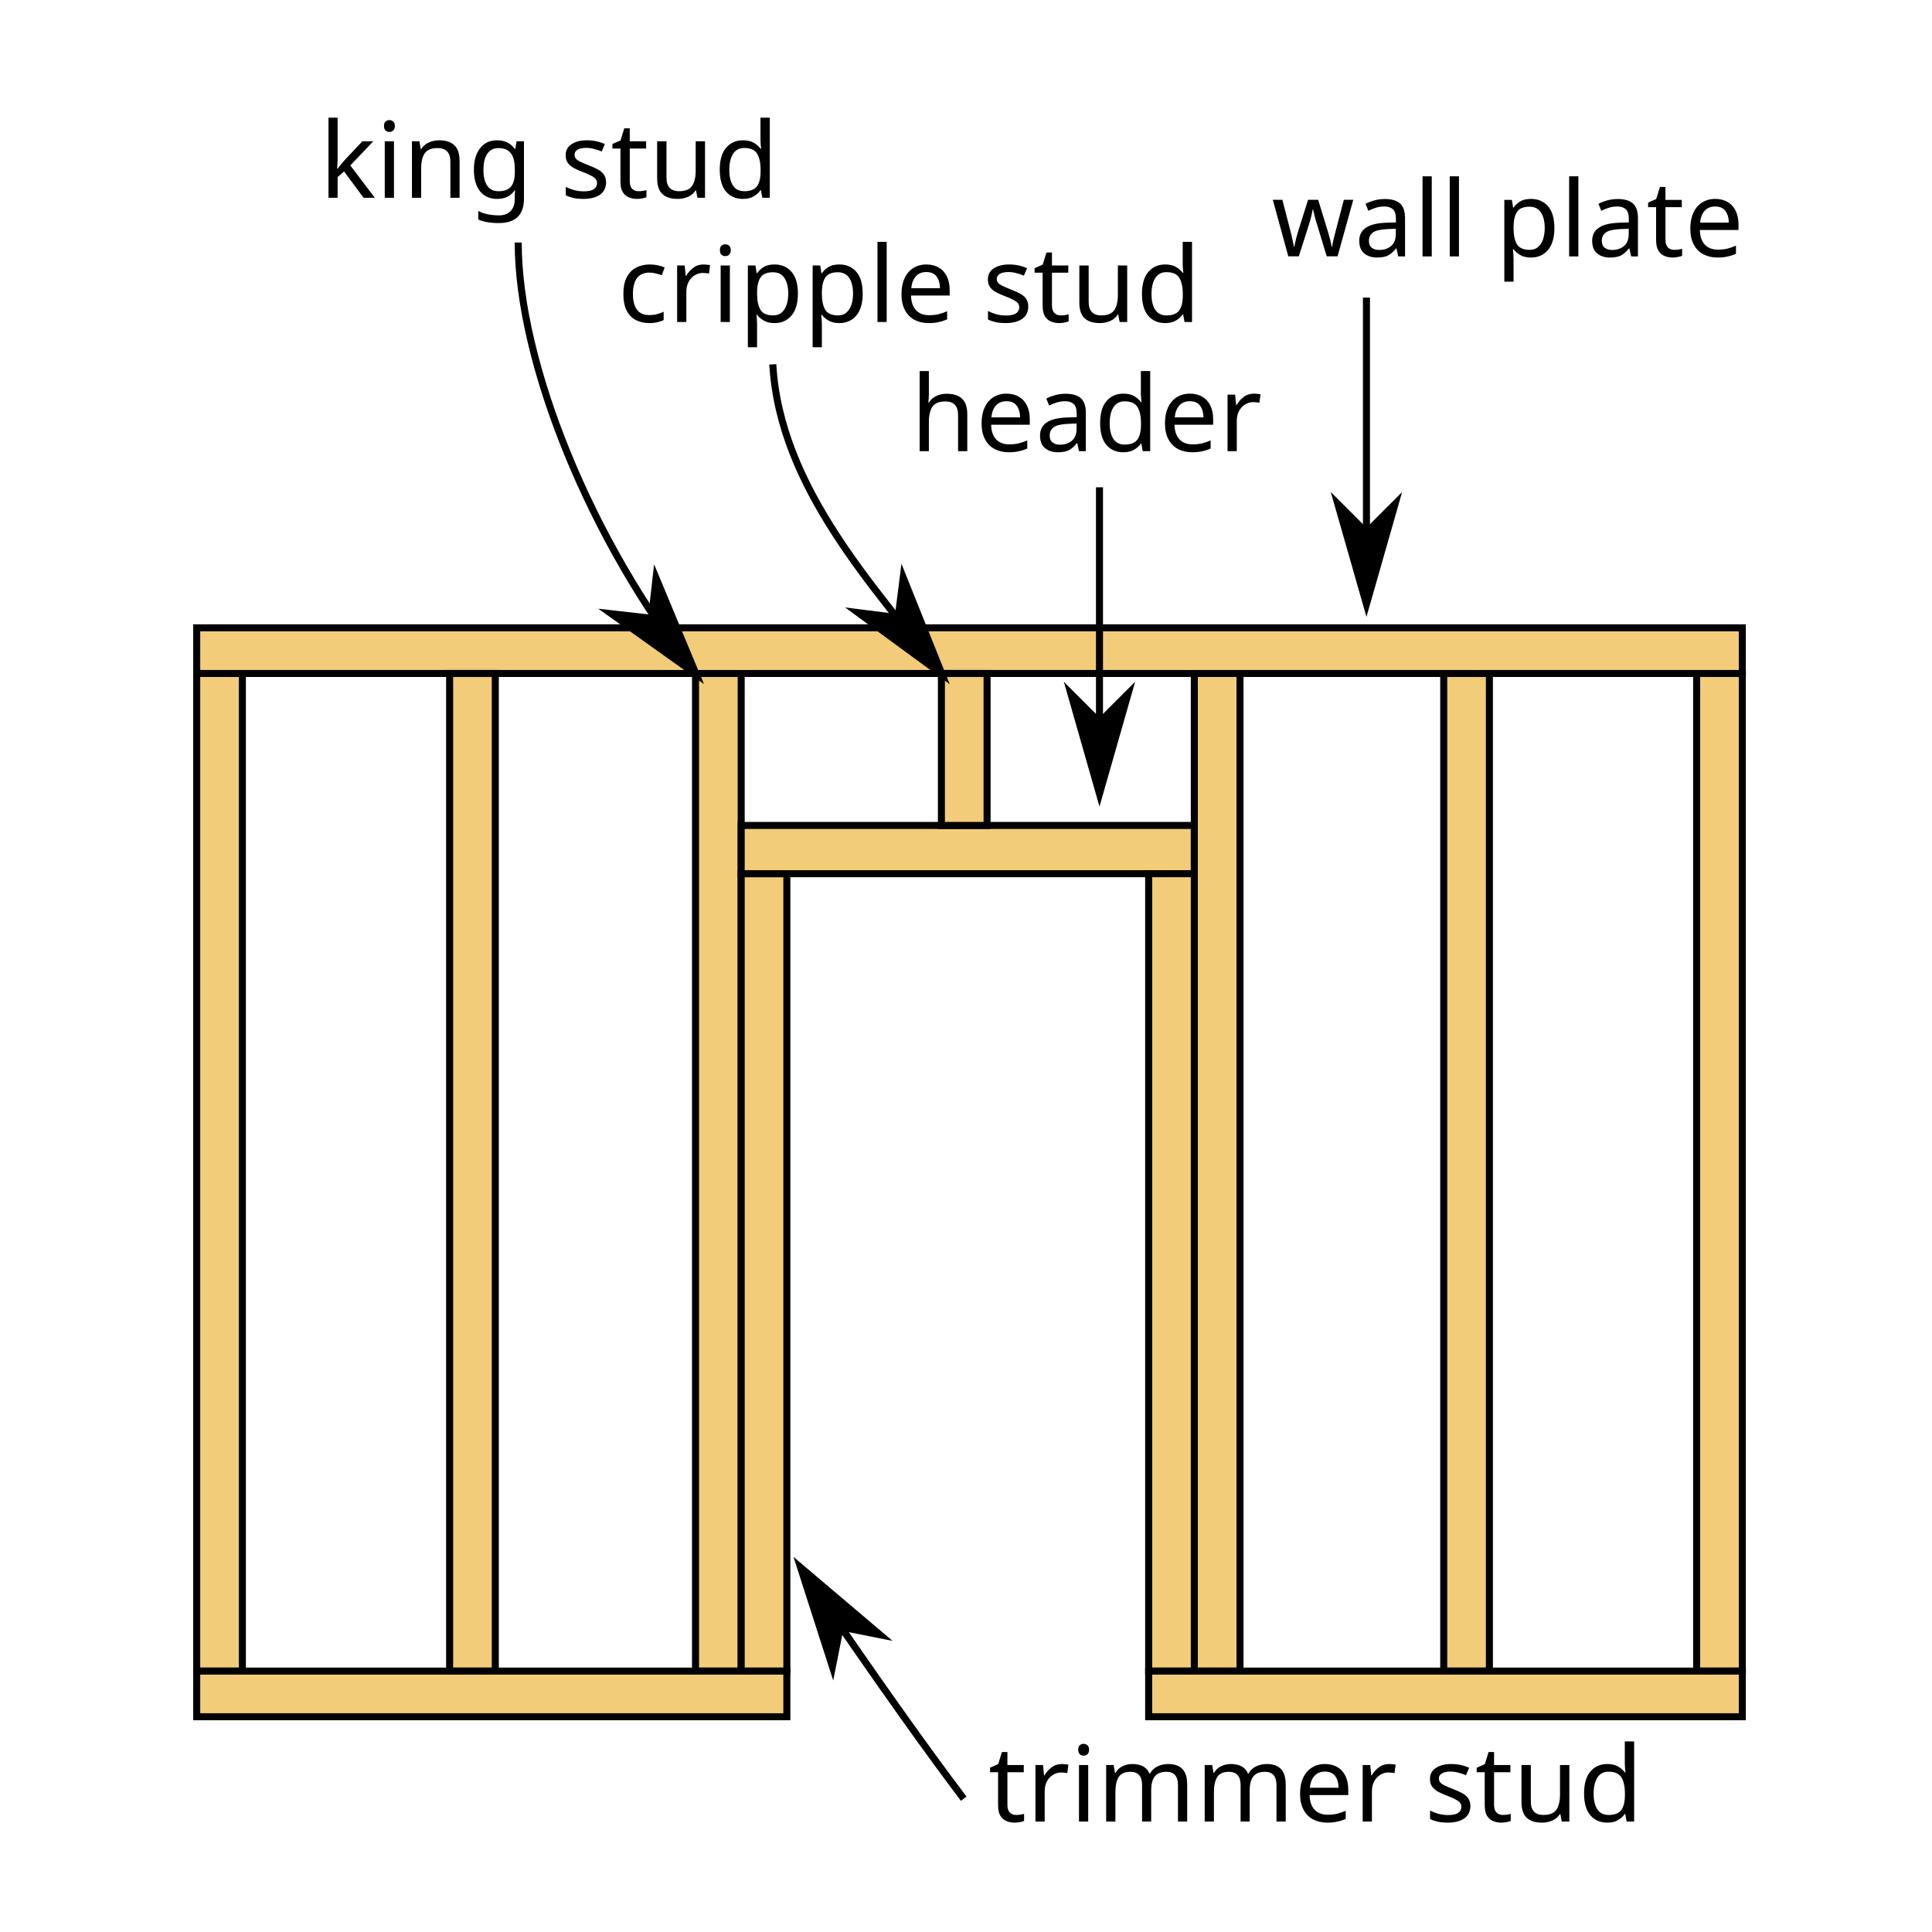
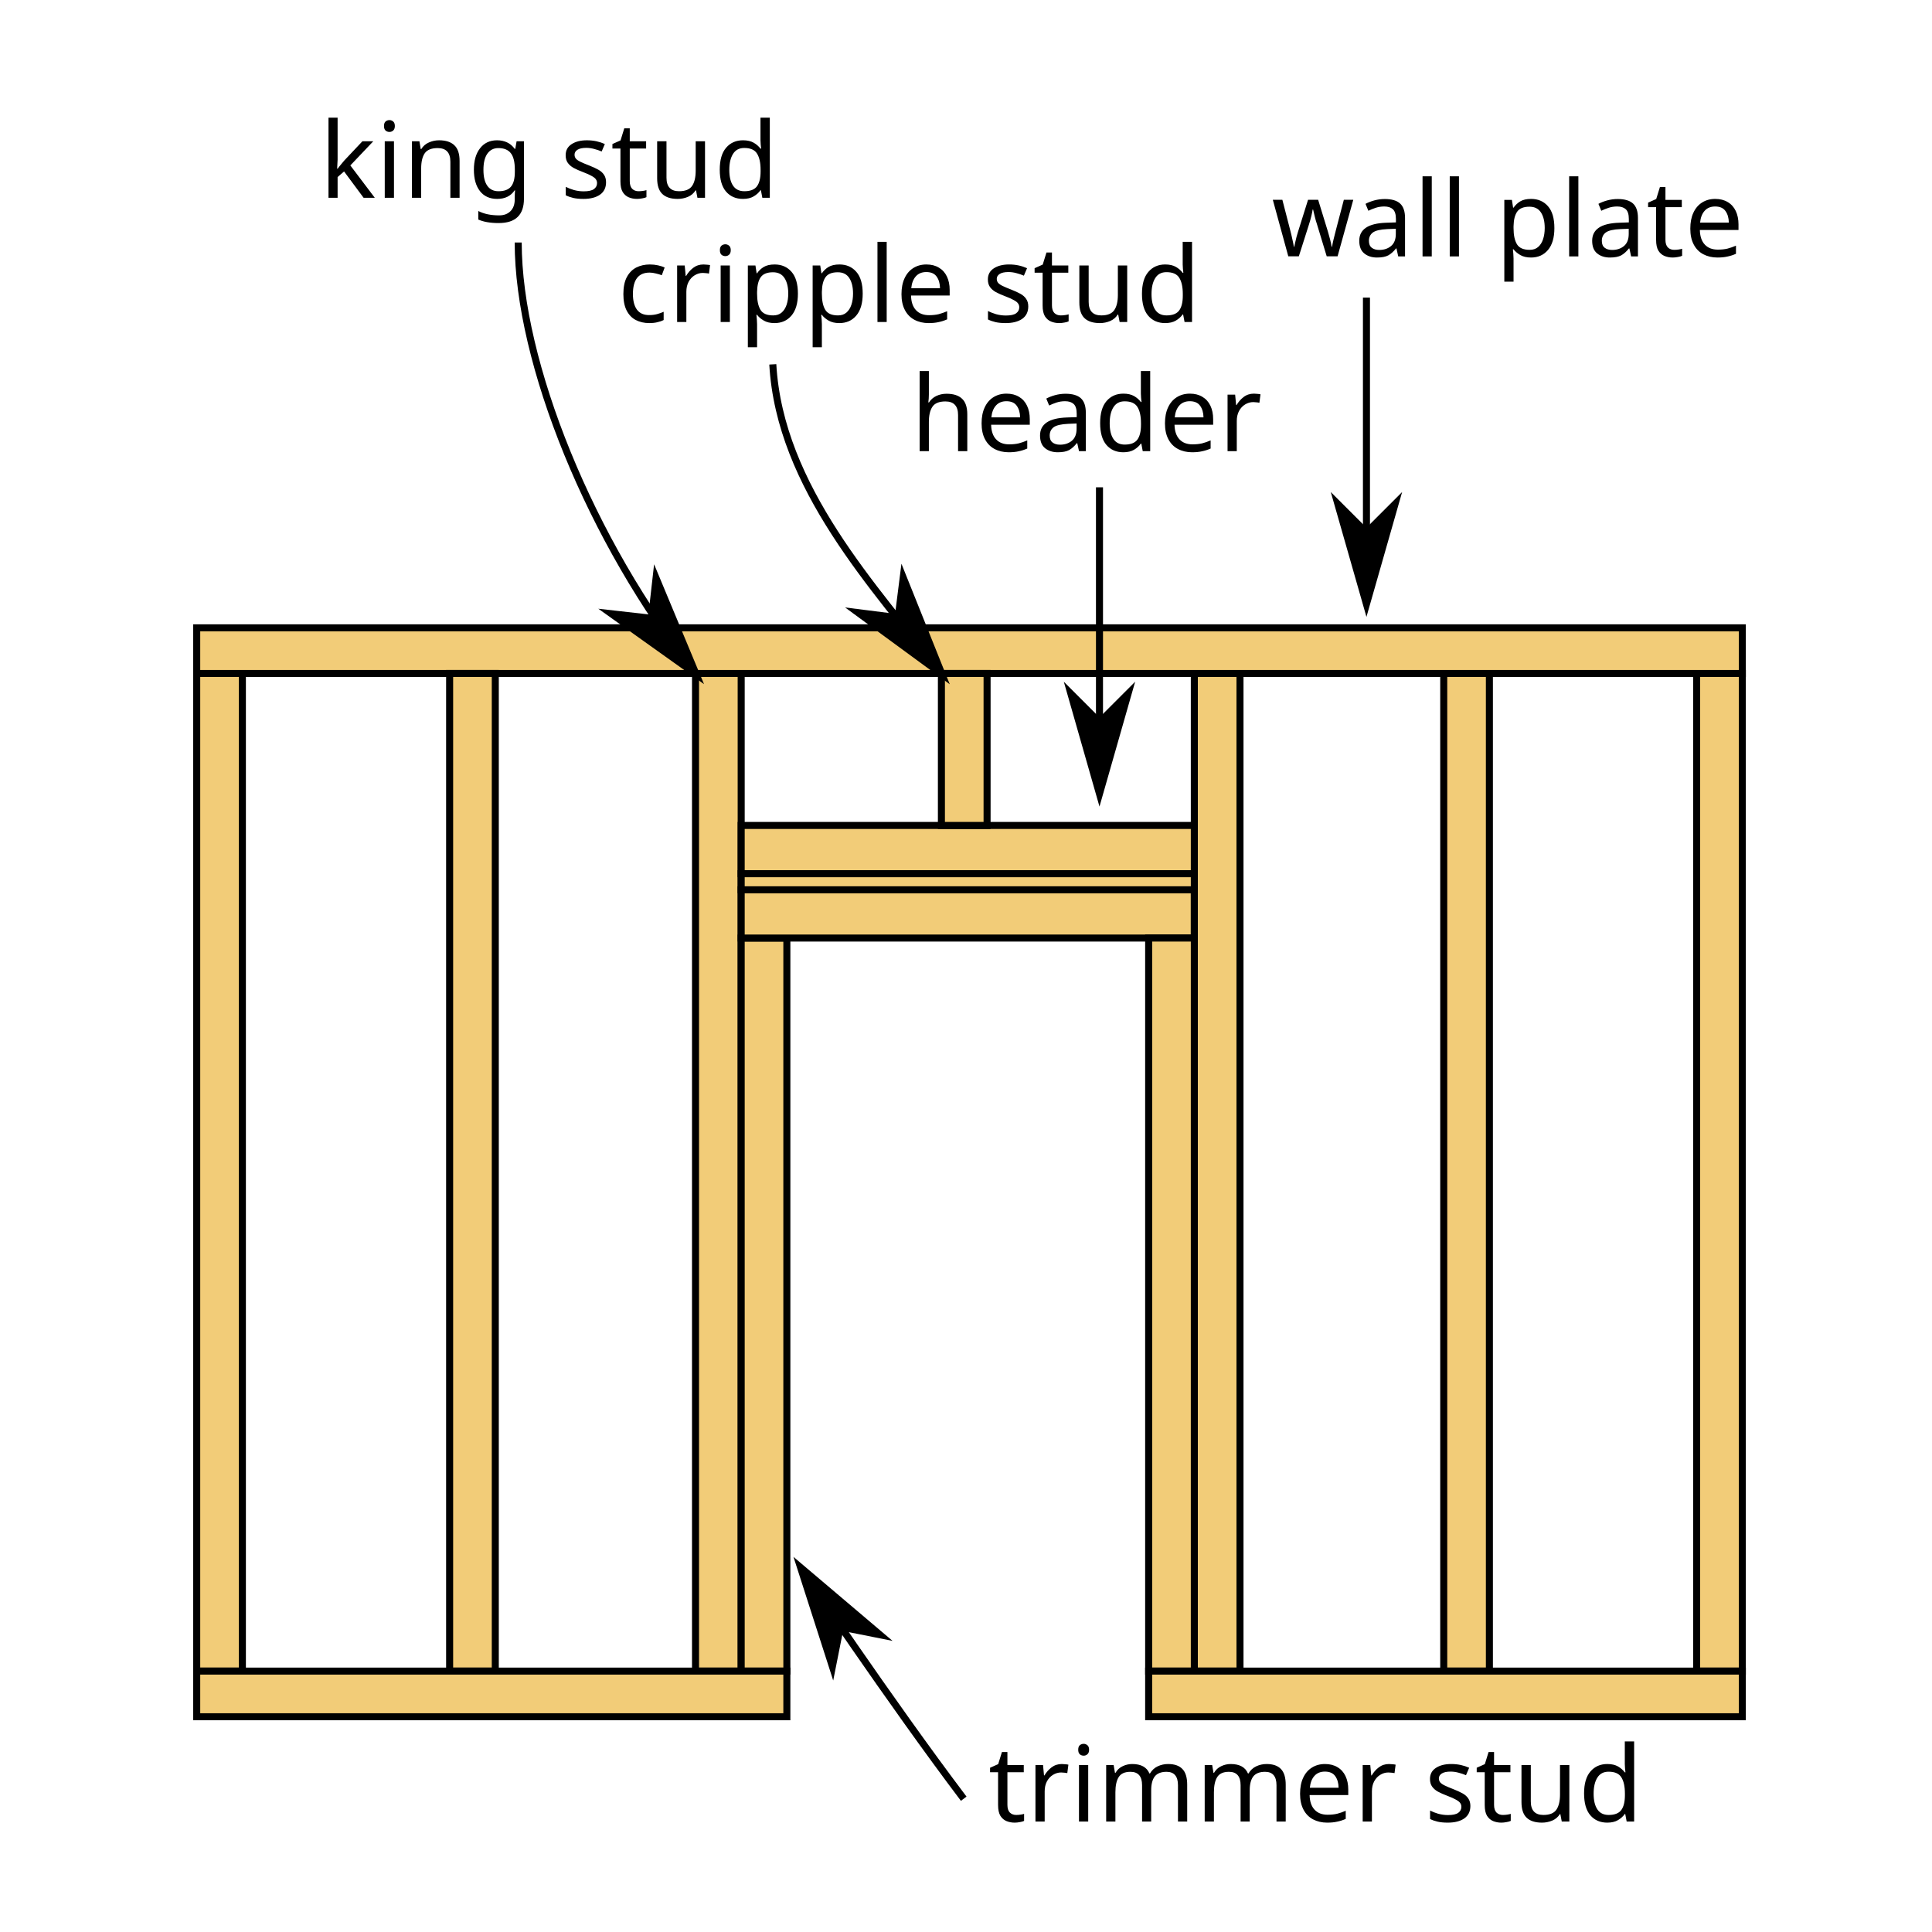
<svg xmlns="http://www.w3.org/2000/svg" xmlns:xlink="http://www.w3.org/1999/xlink" width="275" height="275" viewBox="0 0 275 275" id="svg2" version="1.1">
  <defs id="defs4">
    <marker orient="auto" refY="0" refX="0" id="marker5792" style="overflow:visible">
      <path id="path5794" d="M 0,0 5,-5 -12.5,0 5,5 0,0 Z" style="fill:#000000;fill-opacity:1;fill-rule:evenodd;stroke:#000000;stroke-width:1pt;stroke-opacity:1" transform="matrix(-0.8,0,0,-0.8,-10,0)" />
    </marker>
    <marker style="overflow:visible" id="marker4522" refX="0" refY="0" orient="auto">
      <path transform="matrix(-0.8,0,0,-0.8,-10,0)" style="fill:#000000;fill-opacity:1;fill-rule:evenodd;stroke:#000000;stroke-width:1pt;stroke-opacity:1" d="M 0,0 5,-5 -12.5,0 5,5 0,0 Z" id="path4524" />
    </marker>
    <marker style="overflow:visible" id="marker4494" refX="0" refY="0" orient="auto">
      <path transform="matrix(-0.8,0,0,-0.8,-10,0)" style="fill:#000000;fill-opacity:1;fill-rule:evenodd;stroke:#000000;stroke-width:1pt;stroke-opacity:1" d="M 0,0 5,-5 -12.5,0 5,5 0,0 Z" id="path4496" />
    </marker>
    <marker style="overflow:visible" id="marker4472" refX="0" refY="0" orient="auto">
      <path transform="matrix(-0.8,0,0,-0.8,-10,0)" style="fill:#000000;fill-opacity:1;fill-rule:evenodd;stroke:#000000;stroke-width:1pt;stroke-opacity:1" d="M 0,0 5,-5 -12.5,0 5,5 0,0 Z" id="path4474" />
    </marker>
    <marker orient="auto" refY="0" refX="0" id="Arrow1Lend" style="overflow:visible">
      <path id="path4199" d="M 0,0 5,-5 -12.5,0 5,5 0,0 Z" style="fill:#000000;fill-opacity:1;fill-rule:evenodd;stroke:#000000;stroke-width:1pt;stroke-opacity:1" transform="matrix(-0.8,0,0,-0.8,-10,0)" />
    </marker>
  </defs>
  <g id="layer1">
    <rect style="fill:#f2cc78;fill-opacity:1;stroke:#000000;stroke-width:1;stroke-miterlimit:4;stroke-dasharray:none" id="rect3336" width="6.5" height="142" x="99" y="95.862" />
-     <rect y="124.362" x="105.5" height="113.5" width="6.5" id="rect3338" style="fill:#f2cc78;fill-opacity:1;stroke:#000000;stroke-width:1;stroke-miterlimit:4;stroke-dasharray:none" />
-     <rect style="fill:#f2cc78;fill-opacity:1;stroke:#000000;stroke-width:1;stroke-miterlimit:4;stroke-dasharray:none" id="rect3348" width="64.5" height="6.869" x="105.5" y="117.493" />
+     <rect y="133.521" x="105.5" height="104.341" width="6.5" id="rect3338" style="fill:#f2cc78;fill-opacity:1;stroke:#000000;stroke-width:1;stroke-miterlimit:4;stroke-dasharray:none" />
+     <rect style="fill:#f2cc78;fill-opacity:1;stroke:#000000;stroke-width:1;stroke-miterlimit:4;stroke-dasharray:none" id="rect3348" width="64.5" height="6.869" x="105.5" y="126.652" />
    <use x="0" y="0" xlink:href="#rect3336" id="use3354" transform="translate(71,-2e-7)" width="100%" height="100%" />
    <use height="100%" width="100%" transform="translate(106.5,-2e-7)" id="use3356" xlink:href="#rect3336" y="0" x="0" />
    <use x="0" y="0" xlink:href="#rect3336" id="use3358" transform="translate(142.5,-2e-7)" width="100%" height="100%" />
    <use x="0" y="0" xlink:href="#rect3336" id="use3360" transform="translate(-71,-2e-7)" width="100%" height="100%" />
    <rect y="28" x="-95.862" height="220" width="6.5" id="rect5330" style="fill:#f2cc78;fill-opacity:1;stroke:#000000;stroke-width:1;stroke-miterlimit:4;stroke-dasharray:none" transform="matrix(0,-1,1,0,0,0)" />
    <use height="100%" width="100%" transform="translate(-35,-2e-7)" id="use3362" xlink:href="#rect3336" y="0" x="0" />
    <use x="0" y="0" xlink:href="#rect3338" id="use3364" transform="translate(58,2.98e-5)" width="100%" height="100%" />
+     <use x="0" y="0" xlink:href="#rect3348" id="use2853" transform="translate(0,-9.158562)" width="275" height="275" />
+     <rect y="124.362" x="105.5" height="2.29" width="64.5" id="rect2851" style="fill:#f2cc78;fill-opacity:1;stroke:#000000;stroke-width:1;stroke-miterlimit:4;stroke-dasharray:none" />
    <rect y="95.862" x="134" height="21.631" width="6.5" id="rect3366" style="fill:#f2cc78;fill-opacity:1;stroke:#000000;stroke-width:1;stroke-miterlimit:4;stroke-dasharray:none" />
    <text xml:space="preserve" style="font-style:normal;font-weight:normal;font-size:15px;line-height:125%;font-family:sans-serif;letter-spacing:0px;word-spacing:0px;fill:#000000;fill-opacity:1;stroke:none;stroke-width:1px;stroke-linecap:butt;stroke-linejoin:miter;stroke-opacity:1" x="140.693" y="259.278" id="text4168">
      <tspan id="tspan4170" x="140.693" y="259.278">trimmer stud</tspan>
    </text>
    <text xml:space="preserve" style="font-style:normal;font-weight:normal;font-size:15px;line-height:125%;font-family:sans-serif;letter-spacing:0px;word-spacing:0px;fill:#000000;fill-opacity:1;stroke:none;stroke-width:1px;stroke-linecap:butt;stroke-linejoin:miter;stroke-opacity:1" x="87.903" y="45.833" id="text4172">
      <tspan id="tspan4174" x="87.903" y="45.833">cripple stud</tspan>
    </text>
    <text xml:space="preserve" style="font-style:normal;font-weight:normal;font-size:15px;line-height:125%;font-family:sans-serif;letter-spacing:0px;word-spacing:0px;fill:#000000;fill-opacity:1;stroke:none;stroke-width:1px;stroke-linecap:butt;stroke-linejoin:miter;stroke-opacity:1" x="45.477" y="28.155" id="text4176">
      <tspan id="tspan4178" x="45.477" y="28.155">king stud</tspan>
    </text>
    <text xml:space="preserve" style="font-style:normal;font-weight:normal;font-size:15px;line-height:125%;font-family:sans-serif;letter-spacing:0px;word-spacing:0px;fill:#000000;fill-opacity:1;stroke:none;stroke-width:1px;stroke-linecap:butt;stroke-linejoin:miter;stroke-opacity:1" x="129.622" y="64.217" id="text4180">
      <tspan id="tspan4182" x="129.622" y="64.217">header</tspan>
    </text>
    <path style="fill:none;fill-rule:evenodd;stroke:#000000;stroke-width:1px;stroke-linecap:butt;stroke-linejoin:miter;stroke-opacity:1;marker-end:url(#marker4522)" d="m 73.761,34.519 c 0,16.971 10.254,42.541 25.239,61.343" id="path4184" />
    <path style="fill:none;fill-rule:evenodd;stroke:#000000;stroke-width:1px;stroke-linecap:butt;stroke-linejoin:miter;stroke-opacity:1;marker-end:url(#Arrow1Lend)" d="m 110,51.862 c 1,17.5 14.5,31.75 24,44" id="path4186" />
    <path style="fill:none;fill-rule:evenodd;stroke:#000000;stroke-width:1px;stroke-linecap:butt;stroke-linejoin:miter;stroke-opacity:1;marker-end:url(#marker4472)" d="m 156.5,69.362 0,43.505" id="path4188" />
    <rect transform="matrix(0,-1,1,0,0,0)" style="fill:#f2cc78;fill-opacity:1;stroke:#000000;stroke-width:1;stroke-miterlimit:4;stroke-dasharray:none" id="rect5332" width="6.5" height="84" x="-244.362" y="28" />
    <path style="fill:none;fill-rule:evenodd;stroke:#000000;stroke-width:1px;stroke-linecap:butt;stroke-linejoin:miter;stroke-opacity:1;marker-end:url(#marker4494)" d="M 137.175,256.027 C 126.609,242.047 114.022,223.218 114.022,223.218" id="path4190" />
    <path id="path5790" d="m 194.5,42.362 0,43.505" style="fill:none;fill-rule:evenodd;stroke:#000000;stroke-width:1px;stroke-linecap:butt;stroke-linejoin:miter;stroke-opacity:1;marker-end:url(#marker5792)" />
    <text xml:space="preserve" style="font-style:normal;font-weight:normal;font-size:15px;line-height:125%;font-family:sans-serif;letter-spacing:0px;word-spacing:0px;fill:#000000;fill-opacity:1;stroke:none;stroke-width:1px;stroke-linecap:butt;stroke-linejoin:miter;stroke-opacity:1" x="181" y="36.5" id="text6204">
      <tspan id="tspan6206" x="181" y="36.5">wall plate</tspan>
    </text>
    <rect y="163.5" x="-244.362" height="84.5" width="6.5" id="rect7049" style="fill:#f2cc78;fill-opacity:1;stroke:#000000;stroke-width:1;stroke-miterlimit:4;stroke-dasharray:none" transform="matrix(0,-1,1,0,0,0)" />
  </g>
</svg>
